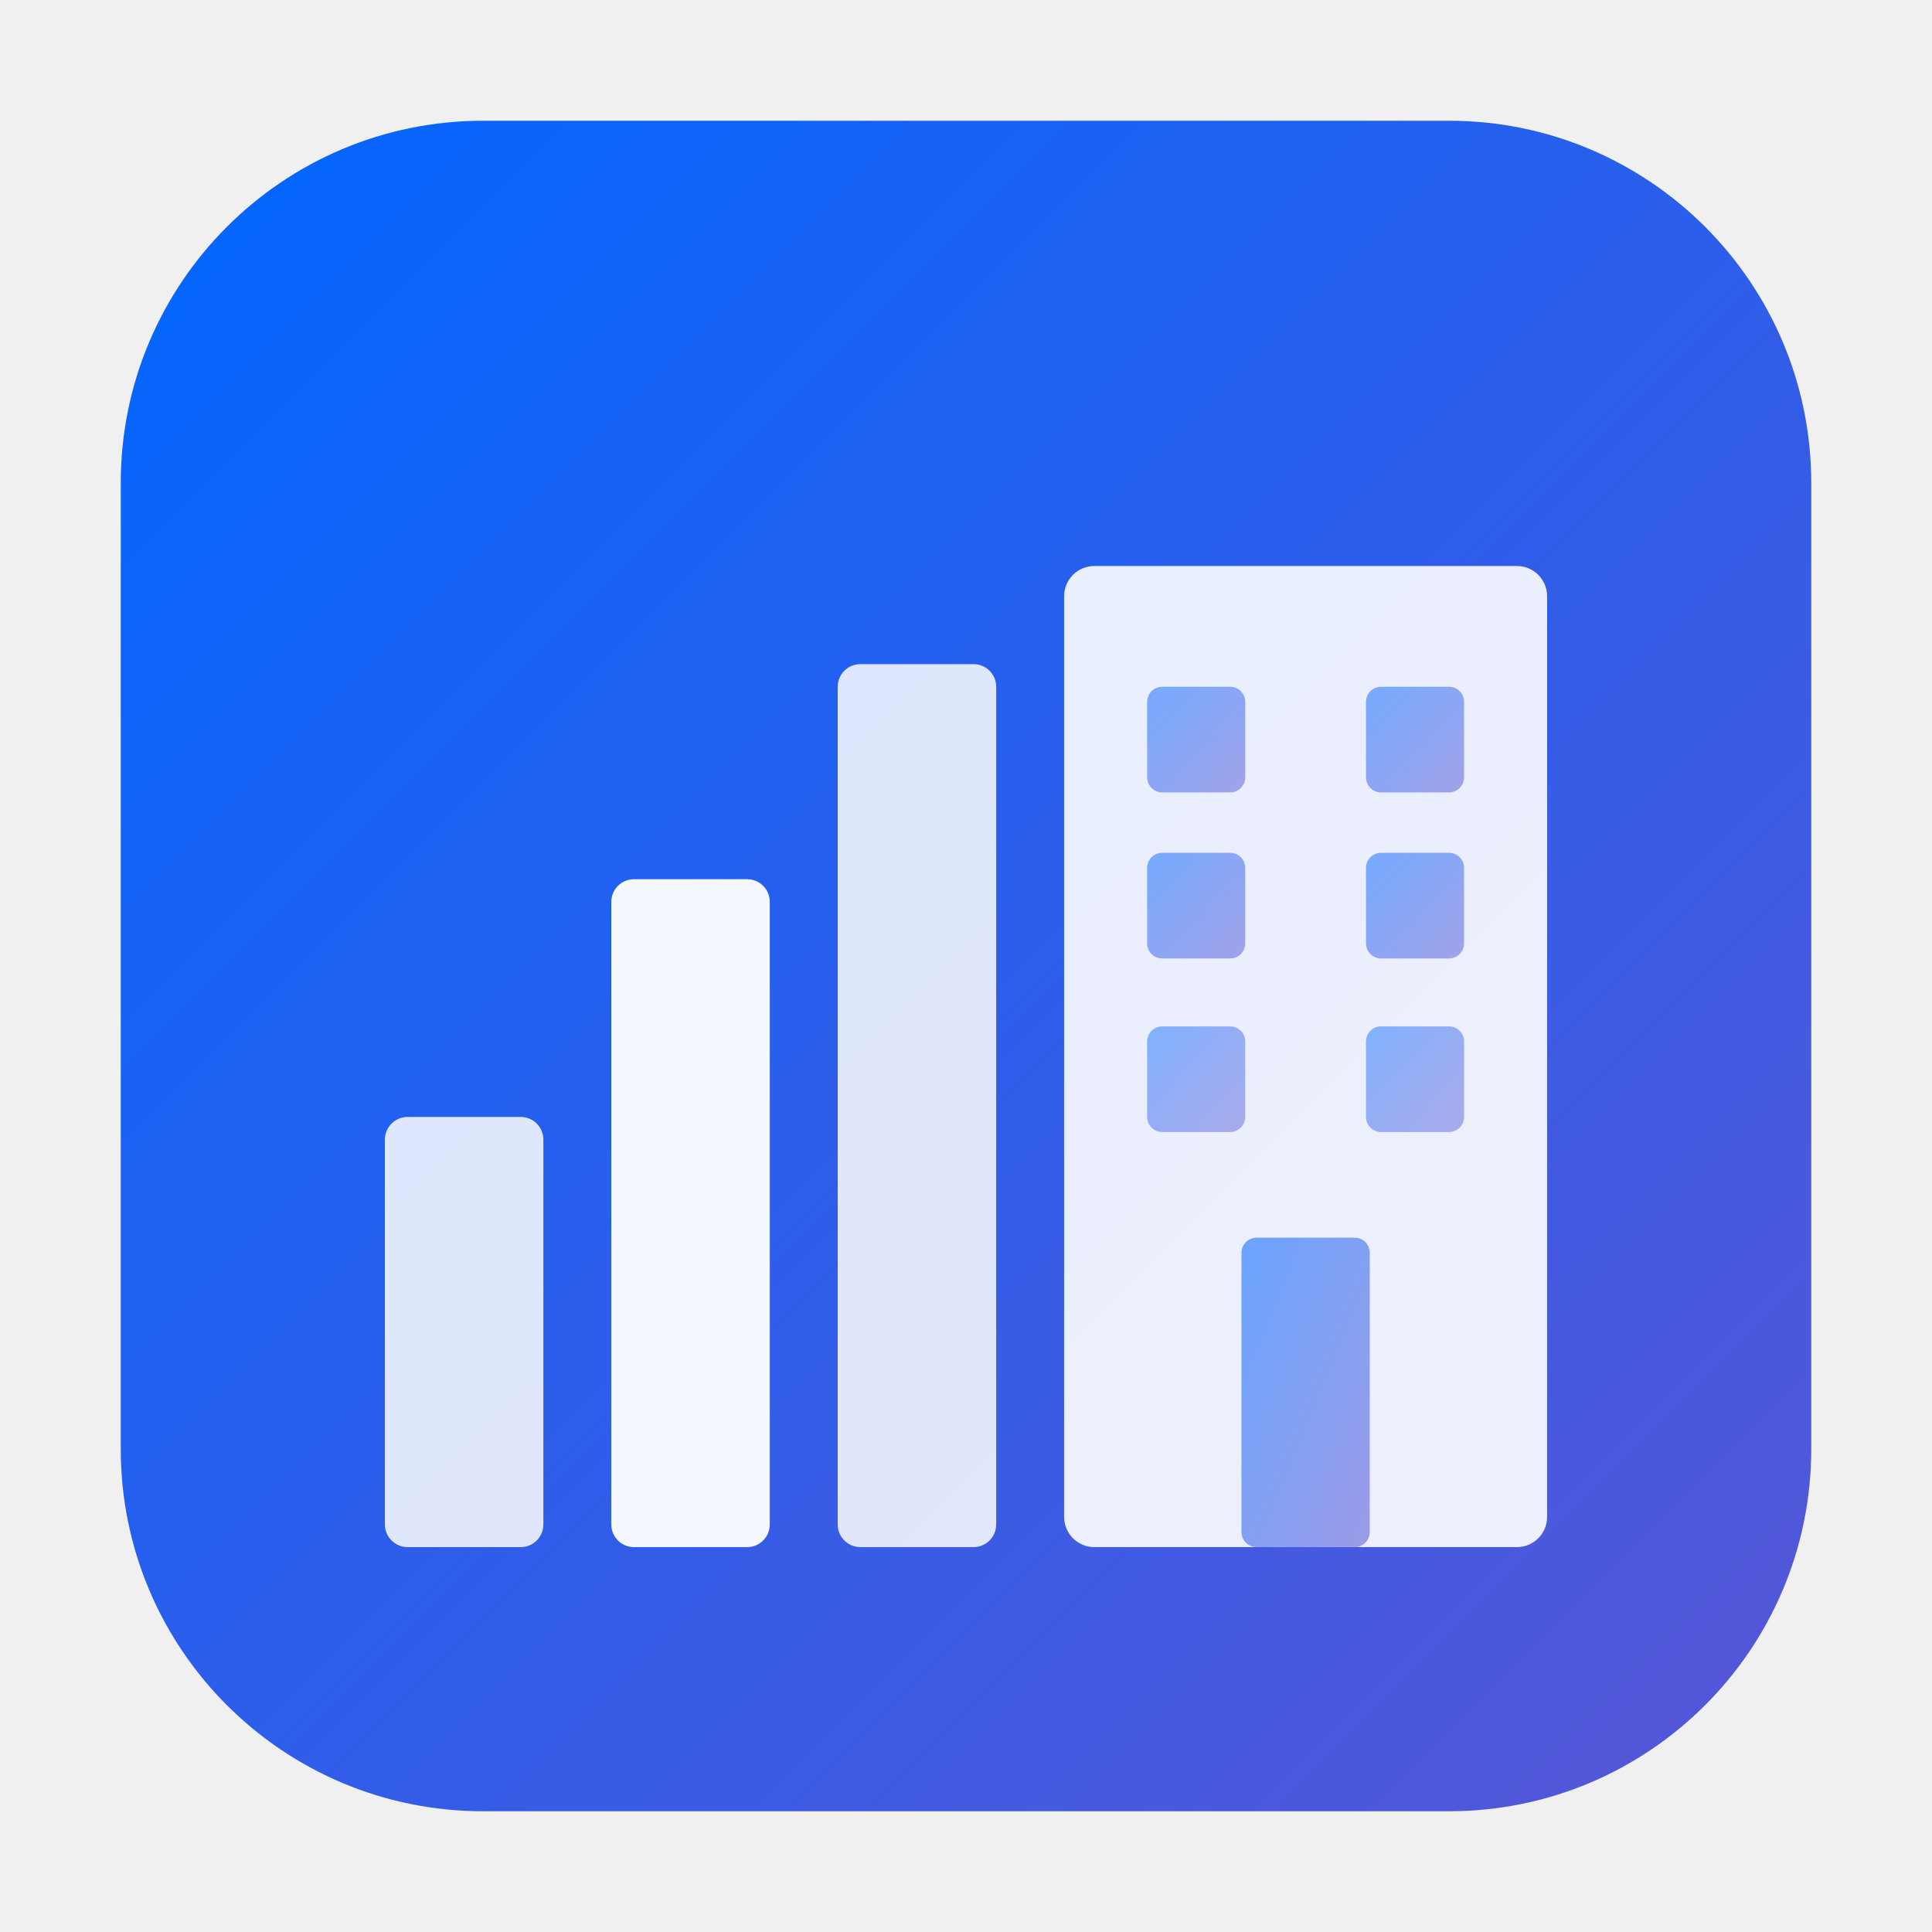
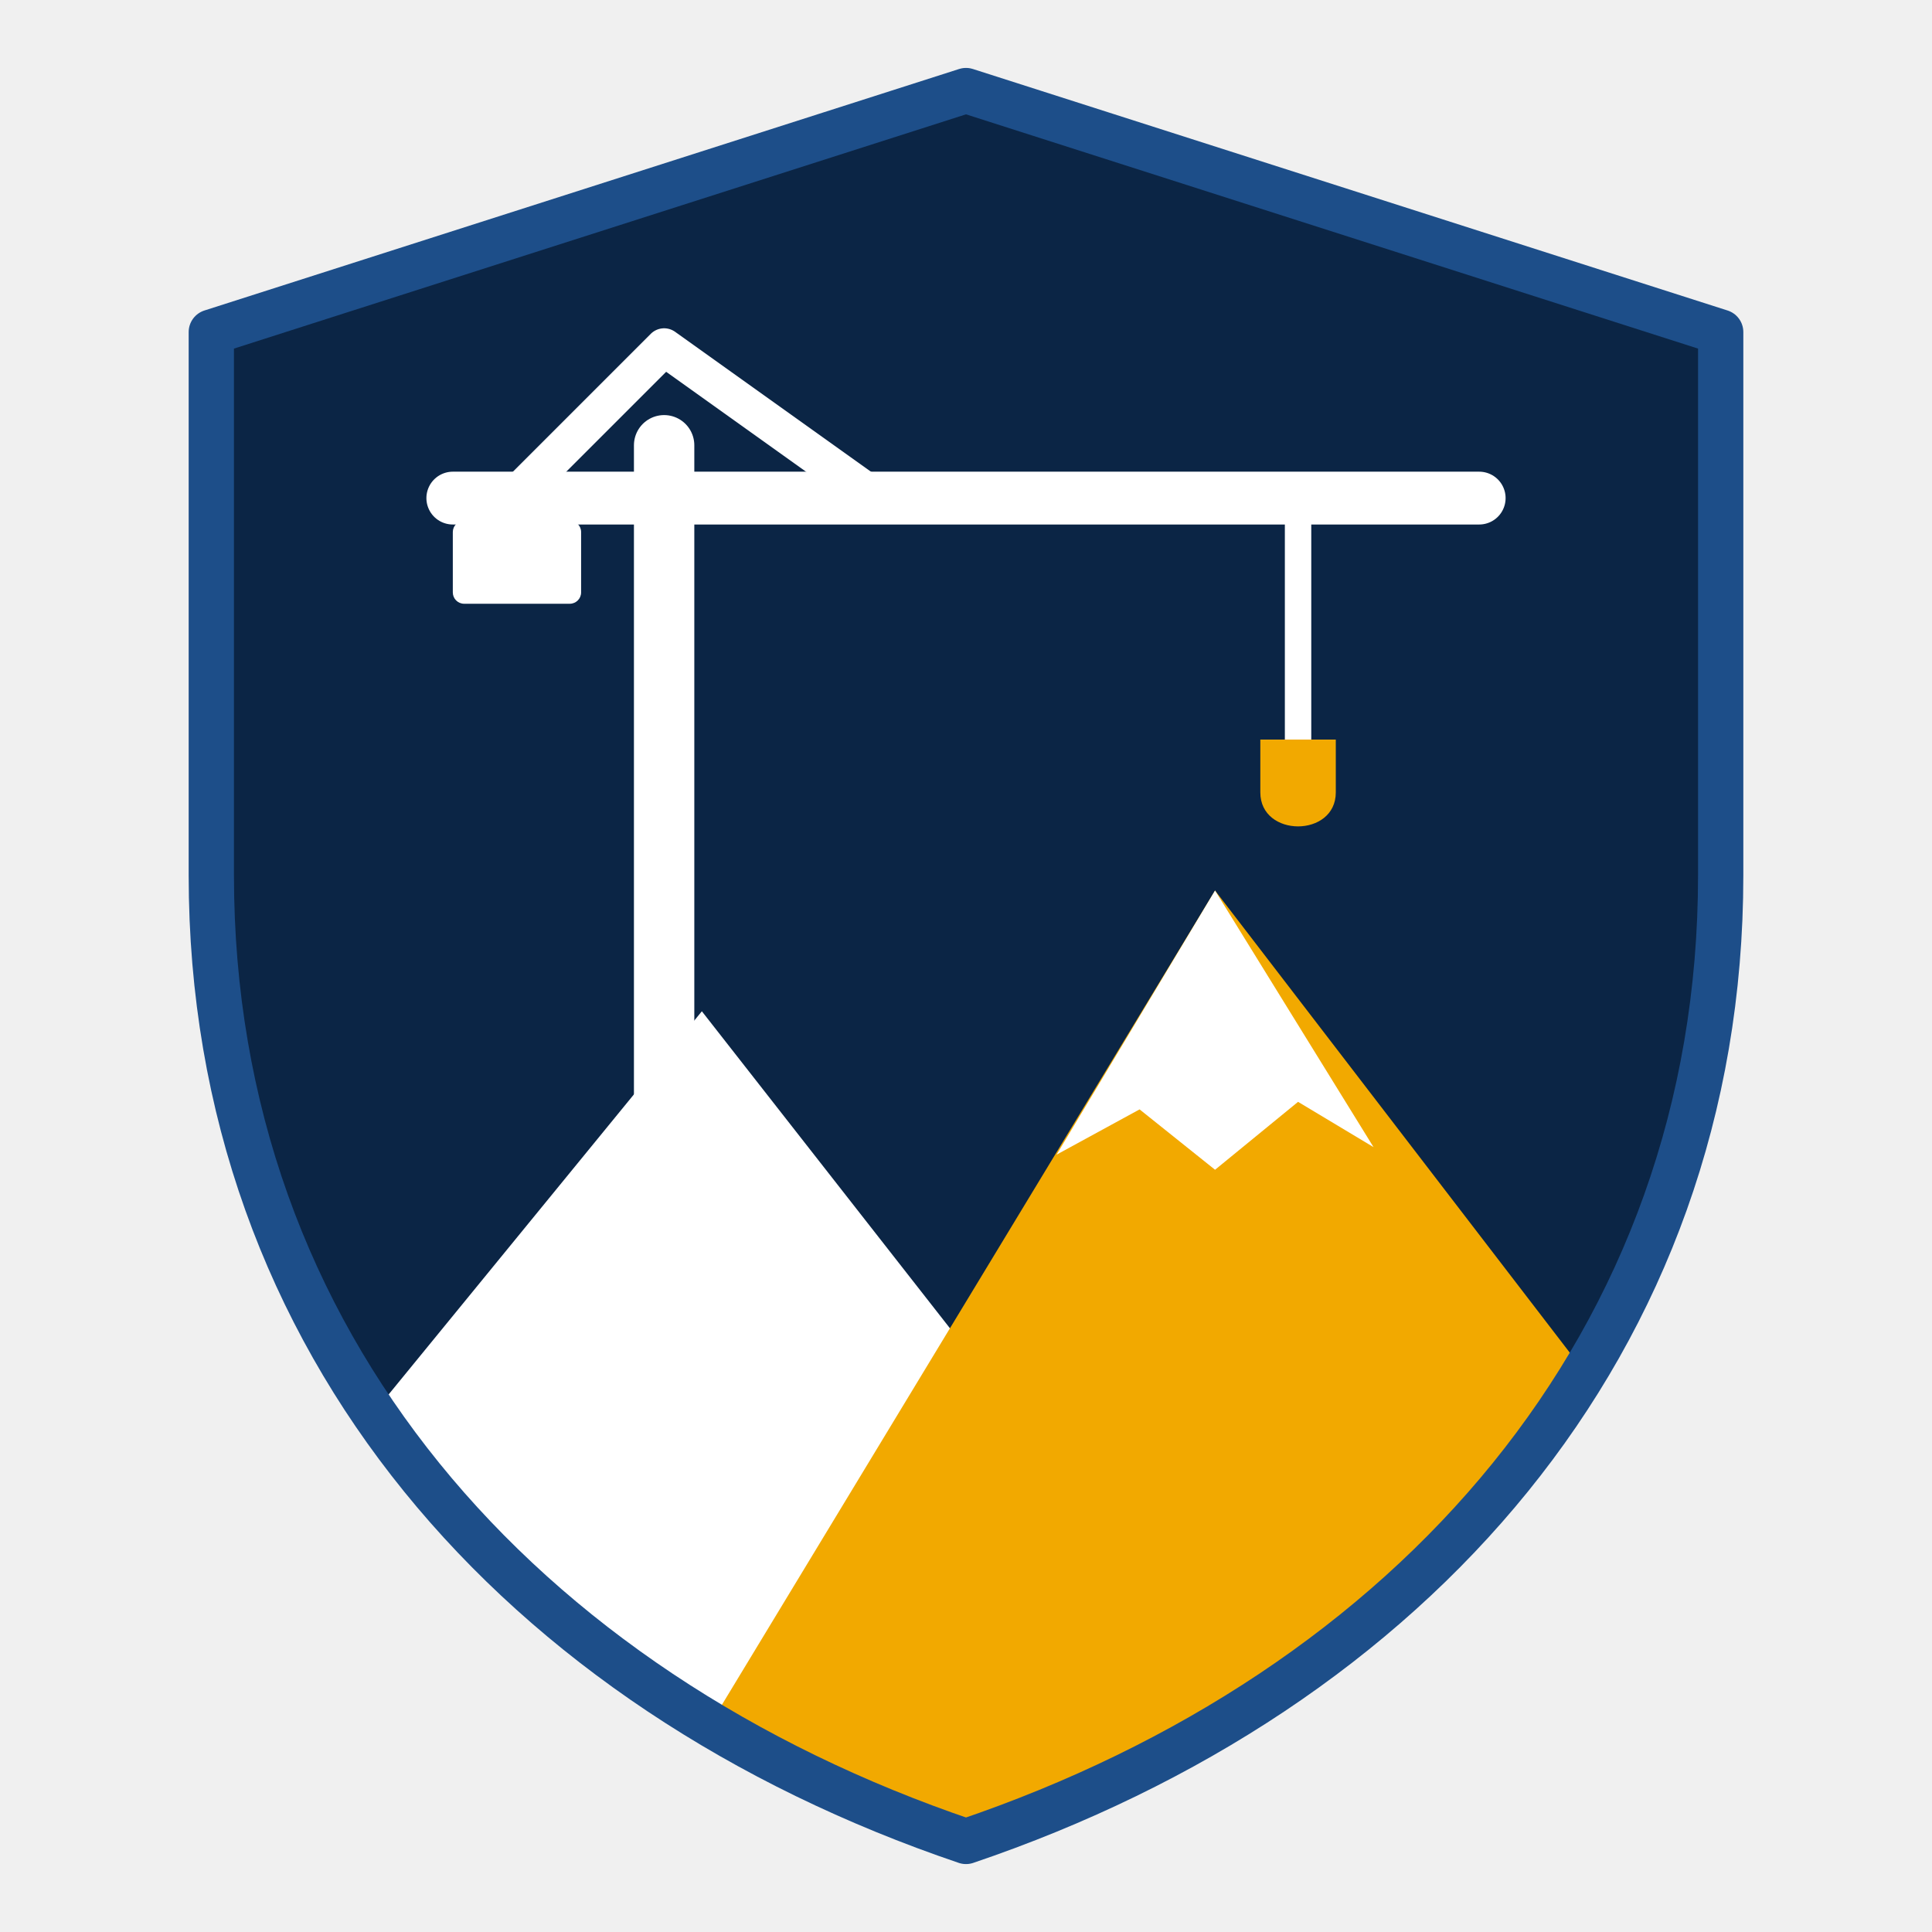
- <svg xmlns="http://www.w3.org/2000/svg" viewBox="0 0 512 512" fill="none">
+ <svg xmlns="http://www.w3.org/2000/svg" viewBox="0 0 512 512" fill="none" role="img" aria-label="PrimeCrest">
  <defs>
-     <linearGradient id="lg" x1="0%" y1="0%" x2="100%" y2="100%">
-       <stop offset="0%" stop-color="#0066ff" />
-       <stop offset="100%" stop-color="#5856d6" />
-     </linearGradient>
+     <clipPath id="pc-clip">
+       <path d="M256 24 L456 88 V232 C456 356 374 448 256 488 C138 448 56 356 56 232 V88 Z" />
+     </clipPath>
  </defs>
-   <rect x="32" y="32" width="448" height="448" rx="96" fill="url(#lg)" />
-   <rect x="102" y="296" width="42" height="114" rx="6" fill="#fff" opacity=".85" />
-   <rect x="162" y="233" width="42" height="177" rx="6" fill="#fff" opacity=".95" />
-   <rect x="222" y="176" width="42" height="234" rx="6" fill="#fff" opacity=".85" />
-   <rect x="282" y="150" width="128" height="260" rx="8" fill="#fff" opacity=".9" />
-   <rect x="304" y="182" width="26" height="28" rx="4" fill="url(#lg)" opacity=".5" />
-   <rect x="362" y="182" width="26" height="28" rx="4" fill="url(#lg)" opacity=".5" />
-   <rect x="304" y="226" width="26" height="28" rx="4" fill="url(#lg)" opacity=".5" />
-   <rect x="362" y="226" width="26" height="28" rx="4" fill="url(#lg)" opacity=".5" />
-   <rect x="304" y="272" width="26" height="28" rx="4" fill="url(#lg)" opacity=".45" />
-   <rect x="362" y="272" width="26" height="28" rx="4" fill="url(#lg)" opacity=".45" />
-   <rect x="329" y="328" width="34" height="82" rx="4" fill="url(#lg)" opacity=".55" />
+   <path d="M256 24 L456 88 V232 C456 356 374 448 256 488 C138 448 56 356 56 232 V88 Z" fill="#0B2545" />
+   <g clip-path="url(#pc-clip)">
+     <g stroke="#FFFFFF" stroke-linecap="round" stroke-linejoin="round" fill="none">
+       <path d="M176 330 V118" stroke-width="16" />
+       <path d="M120 132 H392" stroke-width="14" />
+       <path d="M176 92 L136 132 M176 92 L232 132" stroke-width="10" />
+       <path d="M344 132 V196" stroke-width="7" />
+     </g>
+     <rect x="120" y="138" width="34" height="22" rx="3" fill="#FFFFFF" />
+     <path d="M334 196 H354 V210 C354 222 334 222 334 210 Z" fill="#F2A900" />
+     <path d="M-20 520 L186 268 L330 452 Z" fill="#FFFFFF" />
+     <path d="M150 520 L322 236 L540 520 Z" fill="#F2A900" />
+     <path d="M322 236 L280 306 L302 294 L322 310 L344 292 L364 304 Z" fill="#FFFFFF" />
+   </g>
+   <path d="M256 24 L456 88 V232 C456 356 374 448 256 488 C138 448 56 356 56 232 V88 Z" stroke="#1D4E89" stroke-width="12" stroke-linejoin="round" />
</svg>
